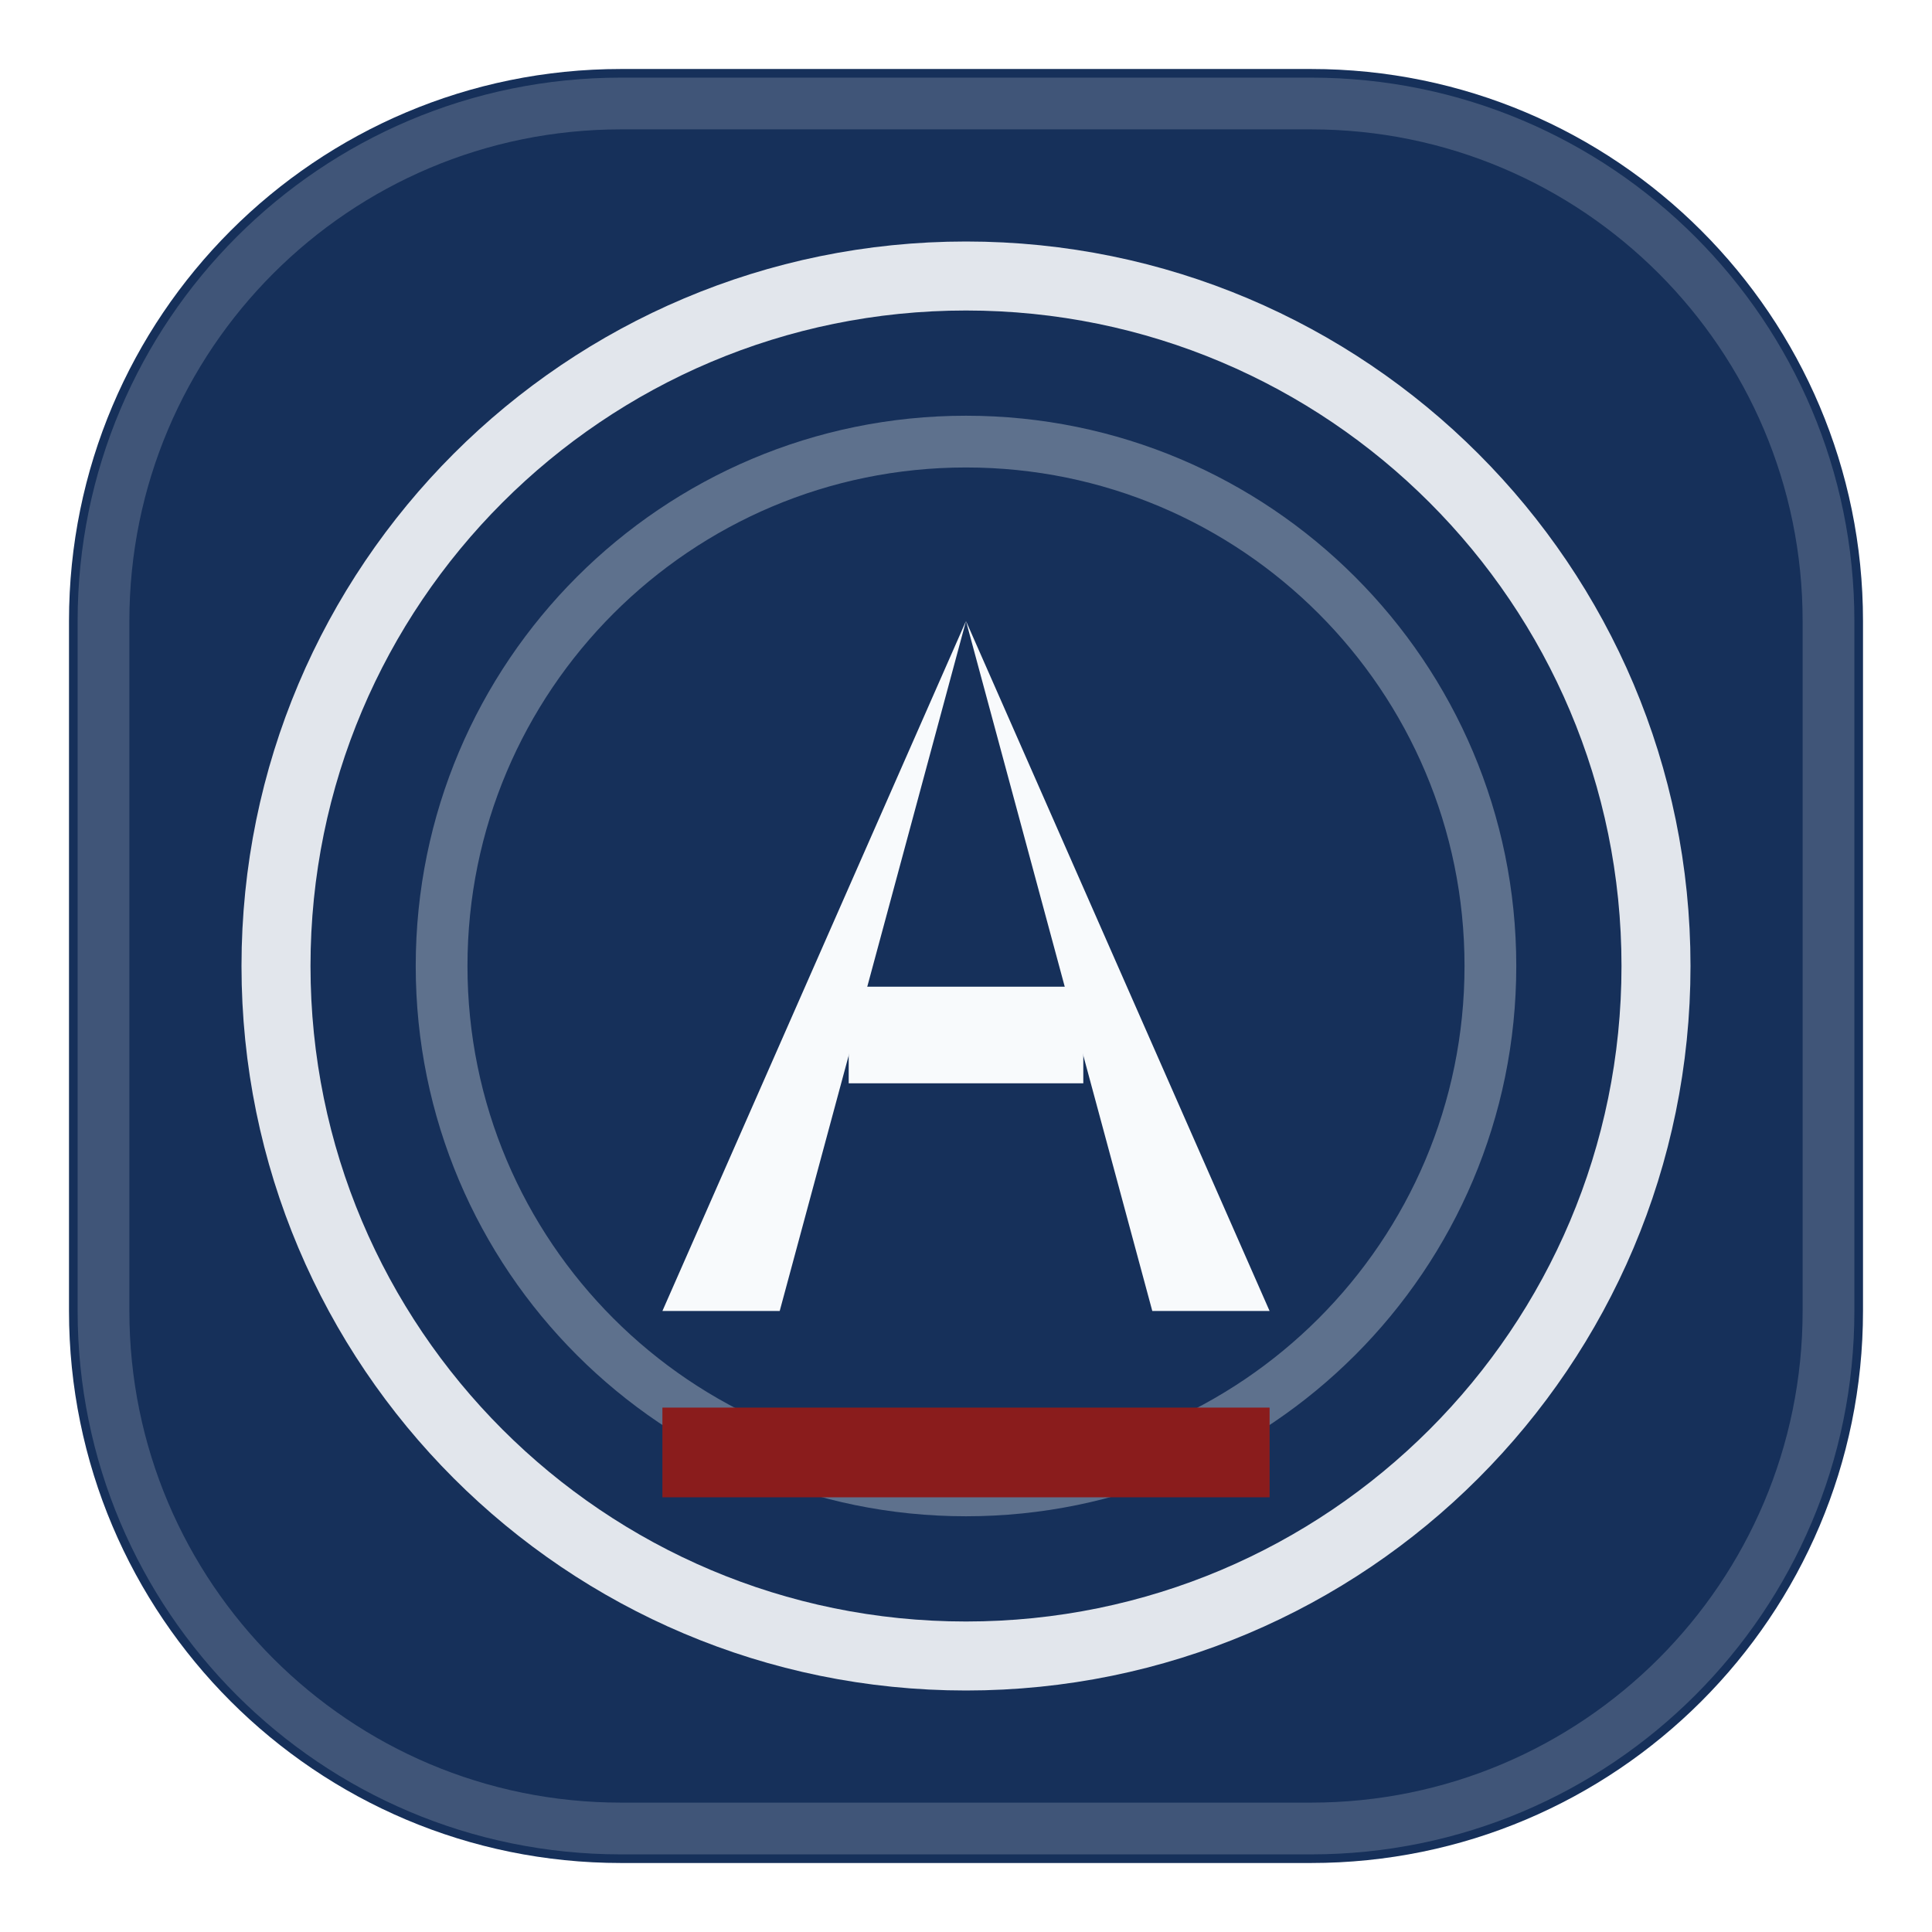
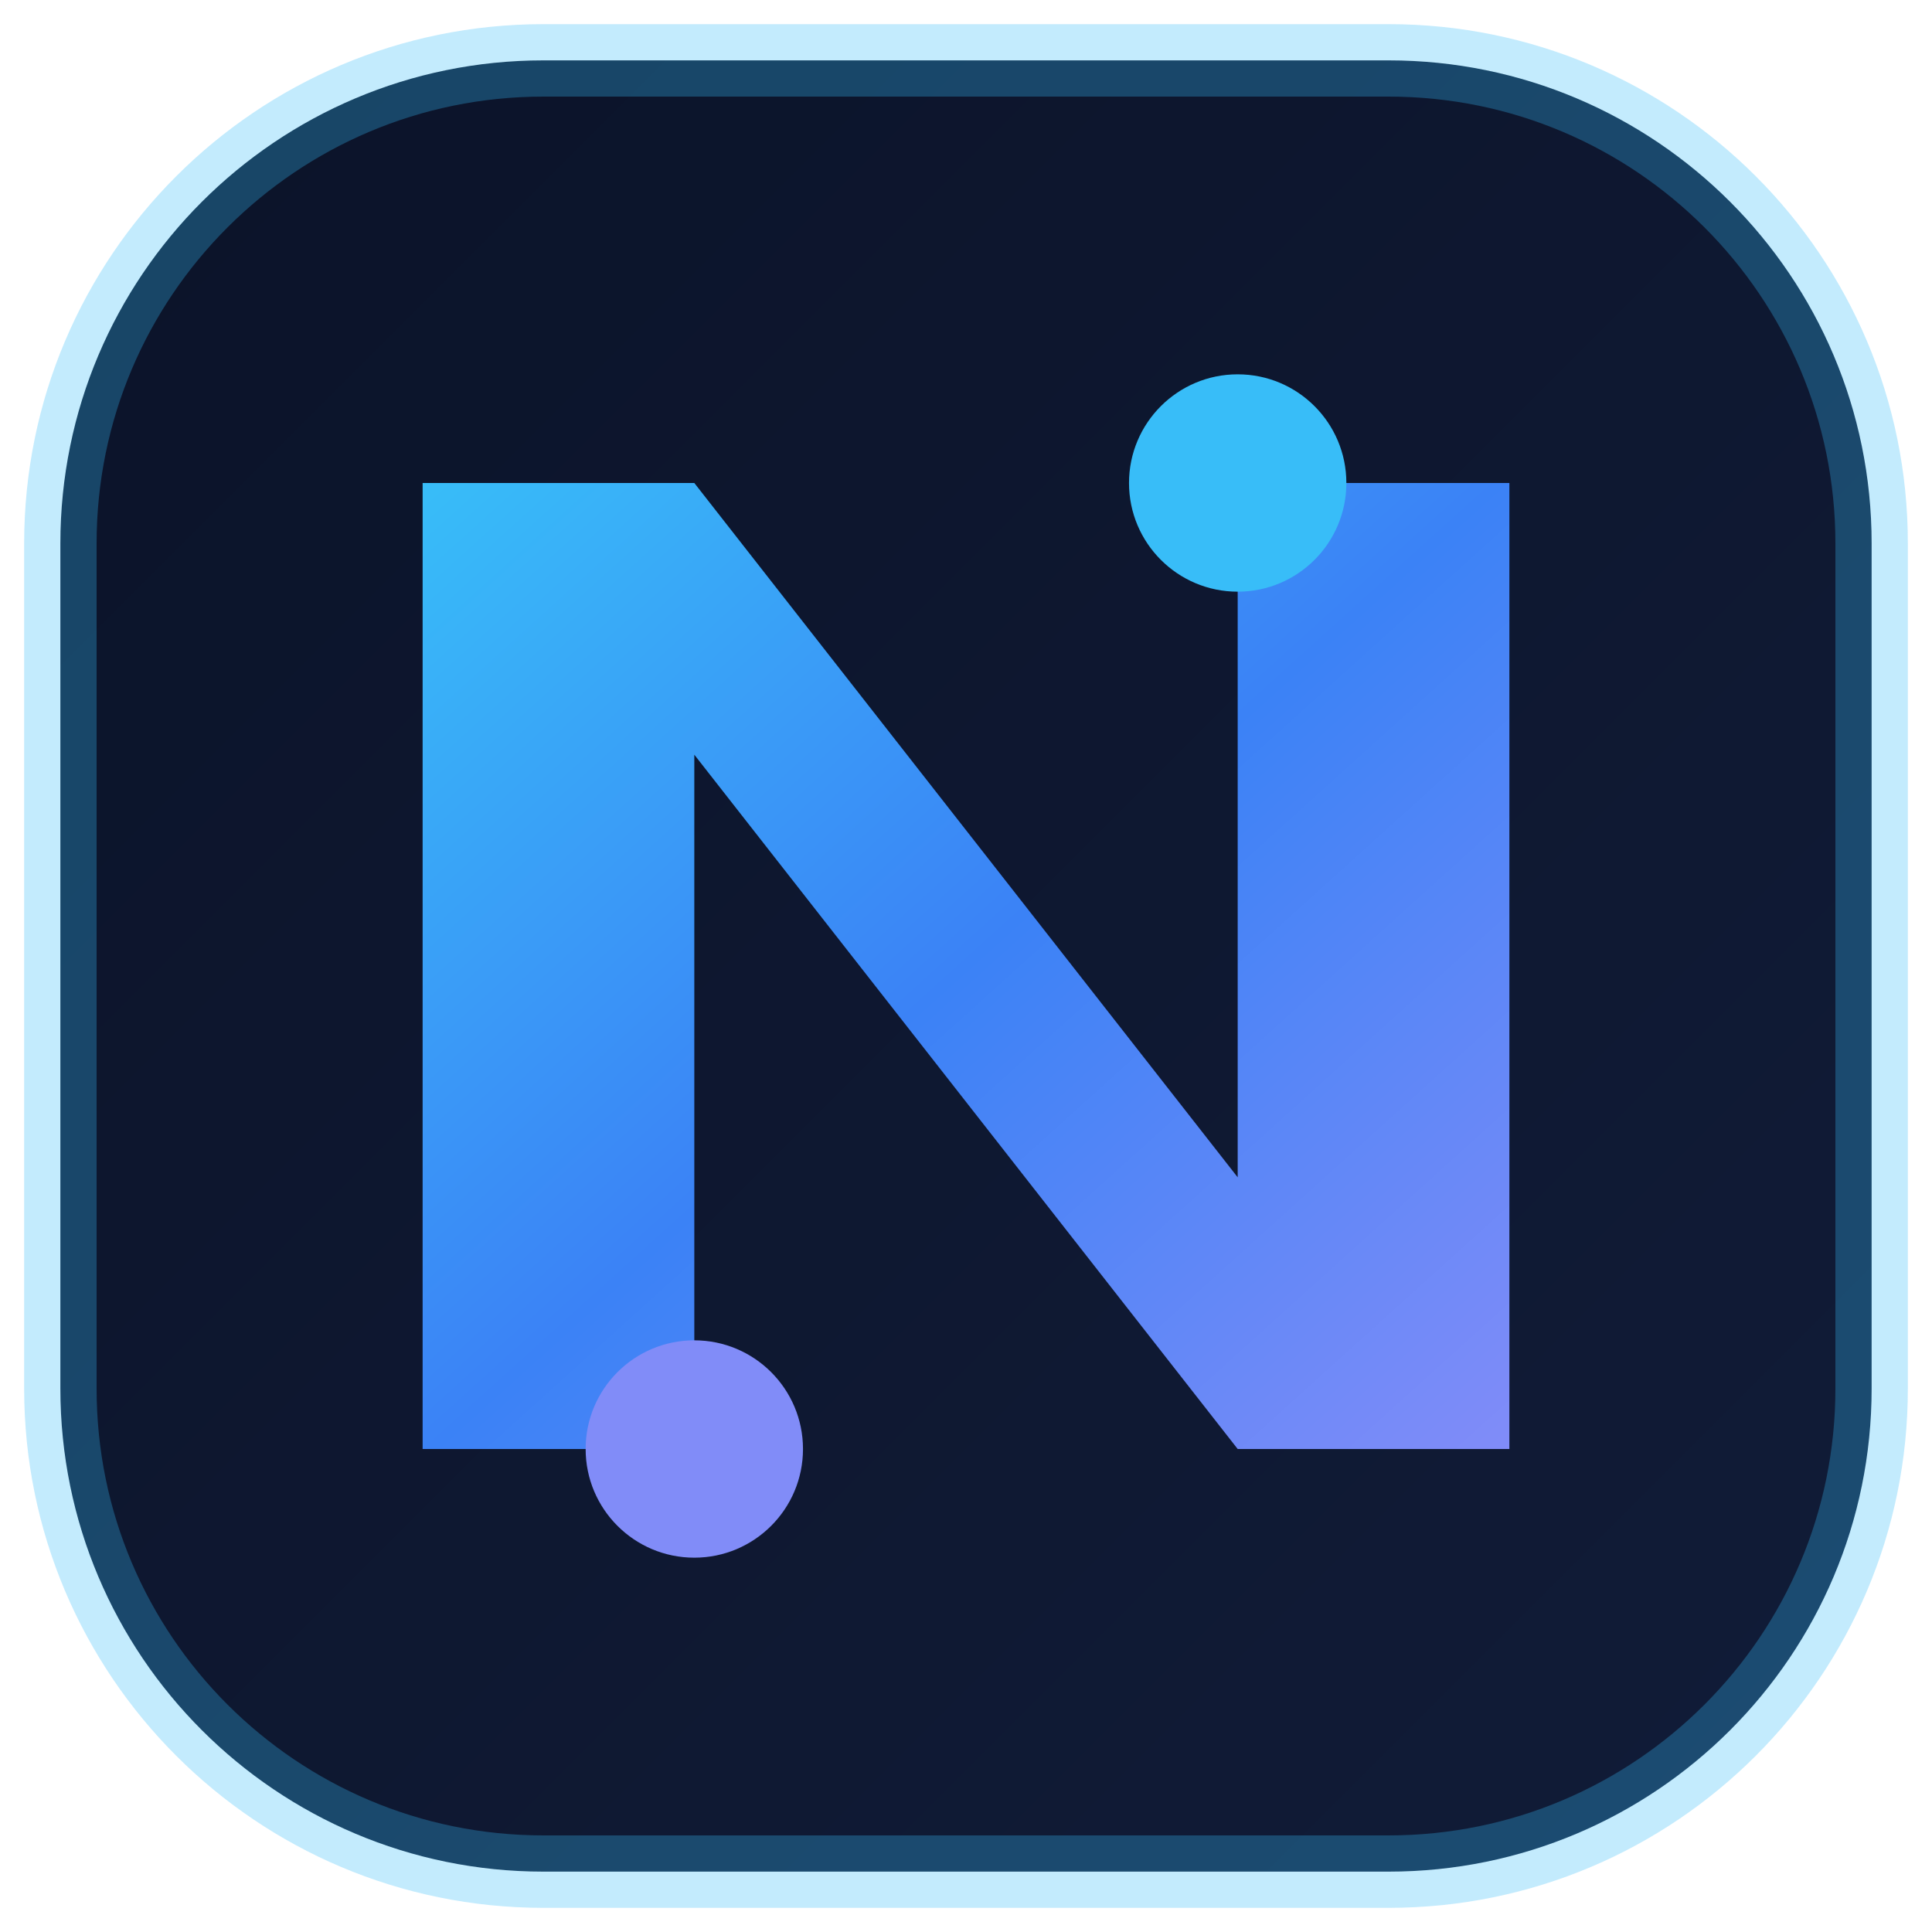
- <svg xmlns="http://www.w3.org/2000/svg" width="32" height="32" viewBox="0 0 28 28" fill="none">
-   <rect x="1" y="1" width="26" height="26" rx="8" fill="#16305a" />
-   <circle cx="14" cy="14" r="10" fill="none" stroke="#F8FAFC" stroke-opacity="0.9" stroke-width="1" />
-   <circle cx="14" cy="14" r="7.6" fill="none" stroke="#F8FAFC" stroke-opacity="0.32" stroke-width="0.75" />
-   <polygon points="14,9 11.3,19 9.6,19" fill="#F8FAFC" />
-   <polygon points="14,9 18.4,19 16.7,19" fill="#F8FAFC" />
-   <rect x="12.3" y="14.3" width="3.4" height="1.4" fill="#F8FAFC" />
-   <rect x="9.6" y="20.4" width="8.8" height="1.3" fill="#8a1c1c" />
-   <rect x="1.5" y="1.5" width="25" height="25" rx="7.5" fill="none" stroke="rgba(255,255,255,0.18)" stroke-width="0.75" />
+ <svg xmlns="http://www.w3.org/2000/svg" width="32" height="32" viewBox="0 0 32 32" fill="none">
+   <defs>
+     <linearGradient id="nexus-bg" x1="0%" y1="0%" x2="100%" y2="100%">
+       <stop offset="0%" stop-color="#0b1329" />
+       <stop offset="100%" stop-color="#111c38" />
+     </linearGradient>
+     <linearGradient id="nexus-glow" x1="0%" y1="0%" x2="100%" y2="100%">
+       <stop offset="0%" stop-color="#38bdf8" />
+       <stop offset="50%" stop-color="#3b82f6" />
+       <stop offset="100%" stop-color="#818cf8" />
+     </linearGradient>
+   </defs>
+   <rect x="1" y="1" width="30" height="30" rx="8" fill="url(#nexus-bg)" />
+   <rect x="1" y="1" width="30" height="30" rx="8" stroke="rgba(56, 189, 248, 0.3)" stroke-width="1.2" />
+   <path d="M 7 24 V 8 H 11.5 L 20.5 19.5 V 8 H 25 V 24 H 20.5 L 11.5 12.5 V 24 Z" fill="url(#nexus-glow)" />
+   <circle cx="20.5" cy="8" r="1.8" fill="#38bdf8" />
+   <circle cx="11.5" cy="24" r="1.8" fill="#818cf8" />
</svg>
